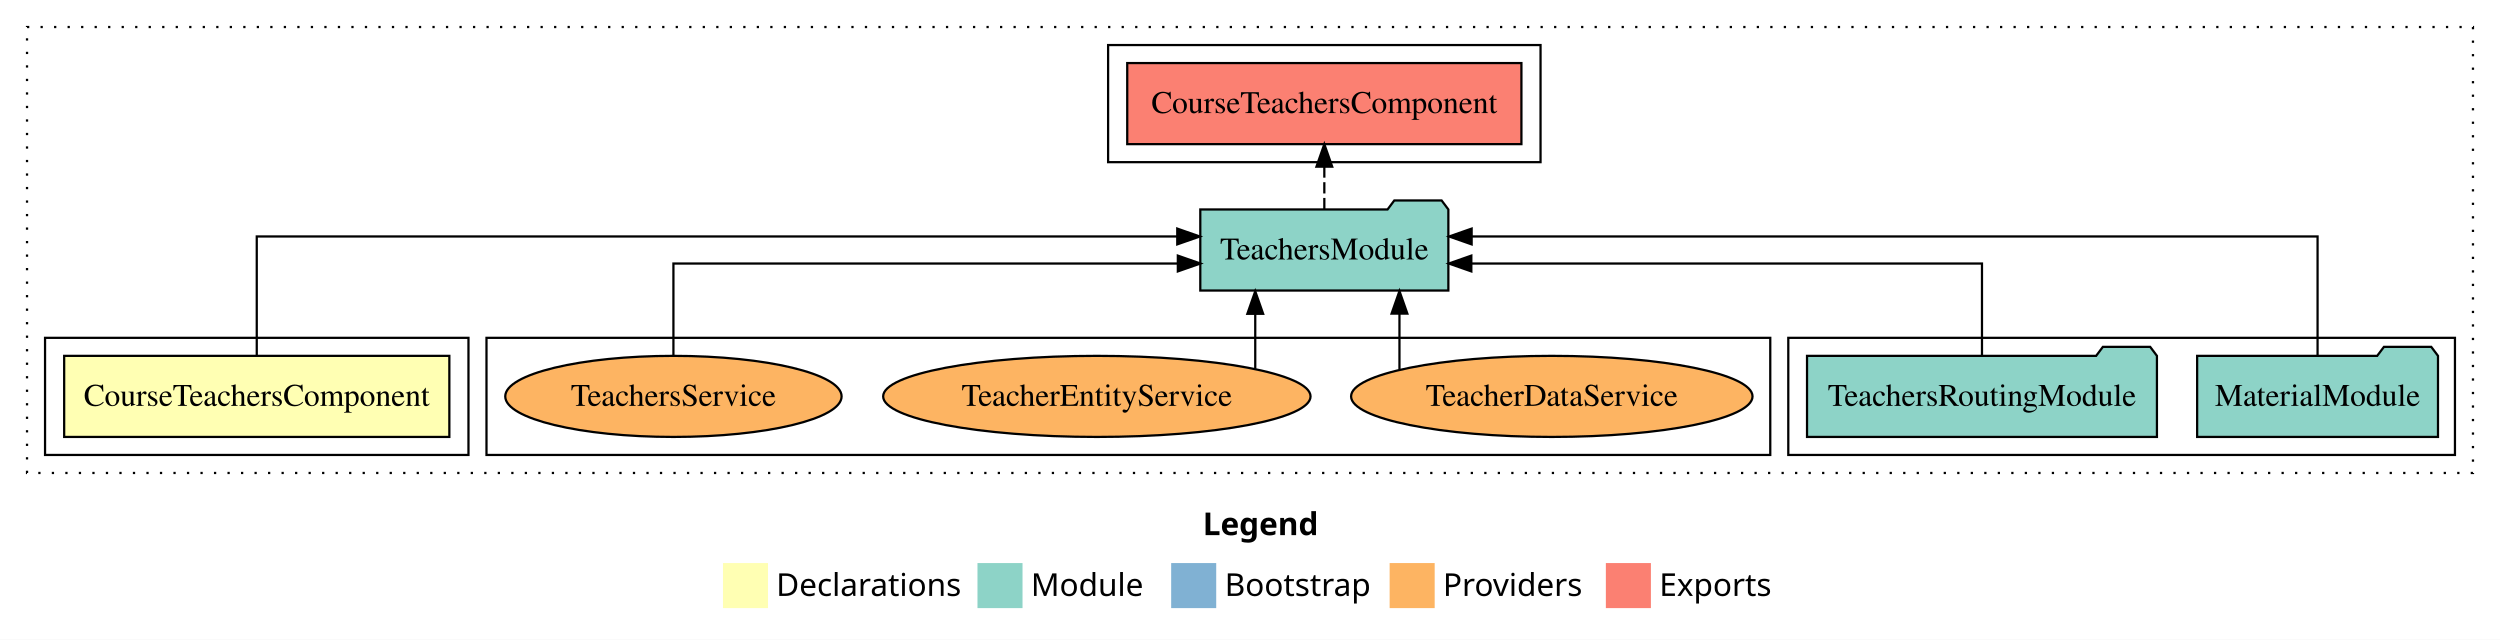
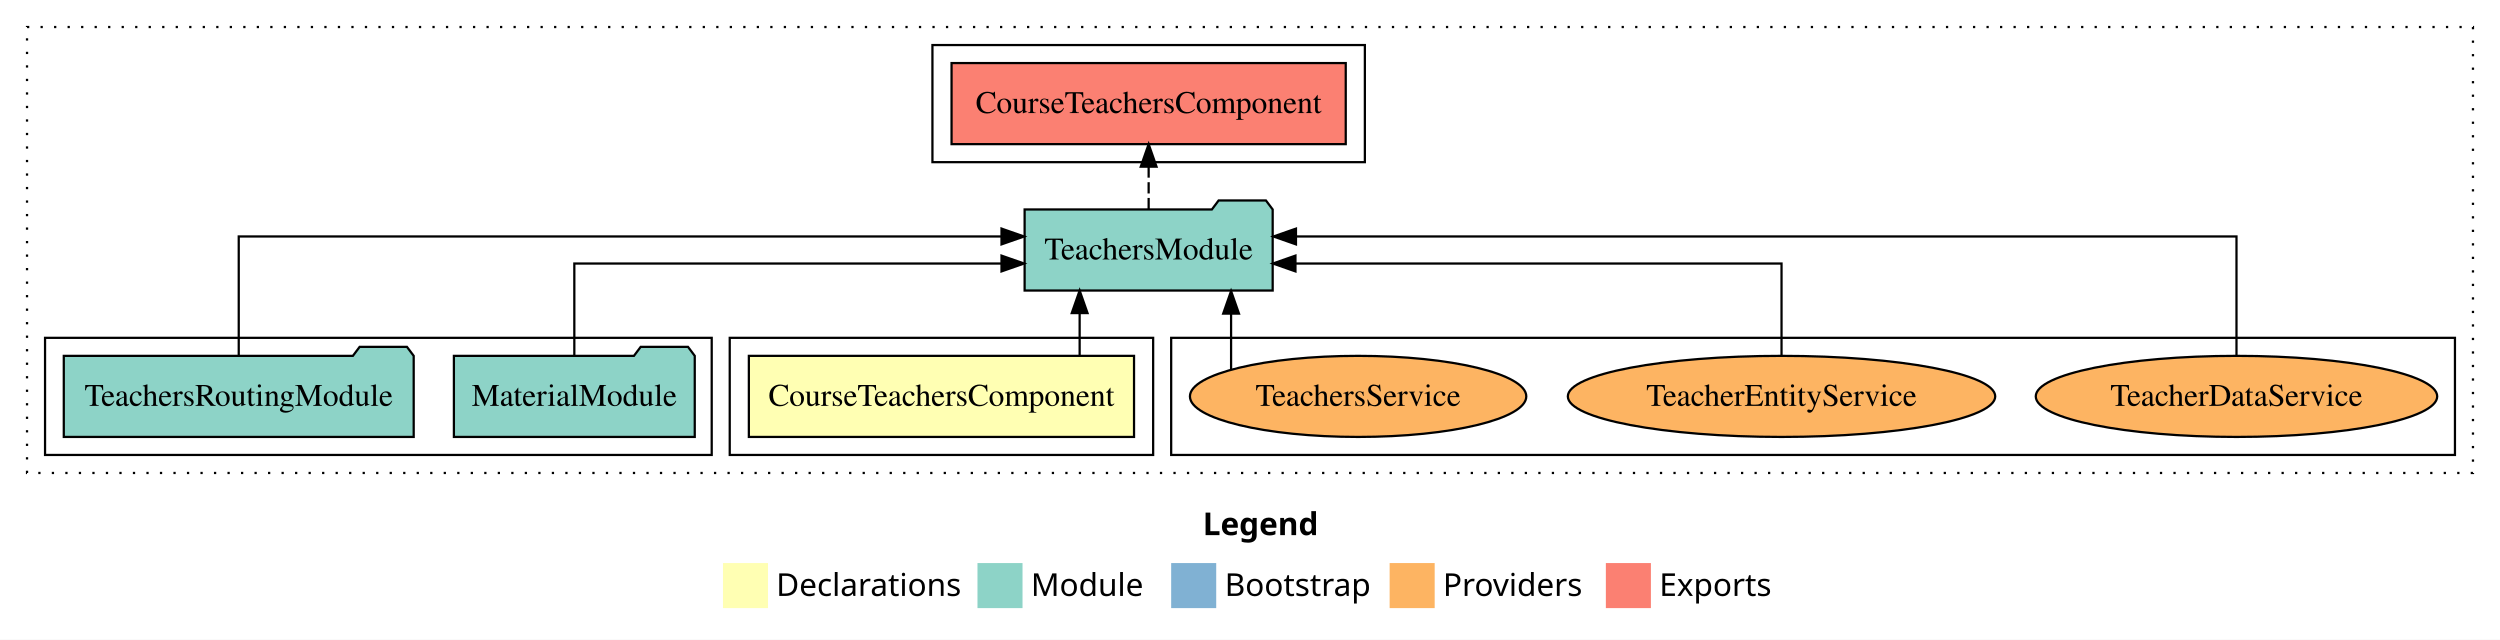
<svg xmlns="http://www.w3.org/2000/svg" width="1110pt" height="284pt" viewBox="0.00 0.00 1110.00 284.00">
  <g id="graph0" class="graph" transform="scale(1 1) rotate(0) translate(4 280)">
    <polygon fill="white" stroke="transparent" points="-4,4 -4,-280 1106,-280 1106,4 -4,4" />
    <text text-anchor="start" x="530.01" y="-42.4" font-family="sans-serif" font-weight="bold" font-size="14.00">Legend</text>
    <polygon fill="#ffffb3" stroke="transparent" points="317,-10 317,-30 337,-30 337,-10 317,-10" />
    <text text-anchor="start" x="340.63" y="-15.4" font-family="sans-serif" font-size="14.00">  Declarations</text>
    <polygon fill="#8dd3c7" stroke="transparent" points="430,-10 430,-30 450,-30 450,-10 430,-10" />
    <text text-anchor="start" x="453.73" y="-15.4" font-family="sans-serif" font-size="14.00">  Module</text>
    <polygon fill="#80b1d3" stroke="transparent" points="516,-10 516,-30 536,-30 536,-10 516,-10" />
    <text text-anchor="start" x="539.78" y="-15.4" font-family="sans-serif" font-size="14.00">  Bootstrap</text>
    <polygon fill="#fdb462" stroke="transparent" points="613,-10 613,-30 633,-30 633,-10 613,-10" />
    <text text-anchor="start" x="636.67" y="-15.4" font-family="sans-serif" font-size="14.00">  Providers</text>
    <polygon fill="#fb8072" stroke="transparent" points="709,-10 709,-30 729,-30 729,-10 709,-10" />
    <text text-anchor="start" x="732.73" y="-15.4" font-family="sans-serif" font-size="14.00">  Exports</text>
    <g id="clust1" class="cluster">
      <polygon fill="none" stroke="black" stroke-dasharray="1,5" points="8,-70 8,-268 1094,-268 1094,-70 8,-70" />
    </g>
    <g id="clust5" class="cluster">
-       <polygon fill="none" stroke="black" points="488,-208 488,-260 680,-260 680,-208 488,-208" />
+       <polygon fill="none" stroke="black" points="410,-208 410,-260 602,-260 602,-208 410,-208" />
+     </g>
+     <g id="clust7" class="cluster">
+       <polygon fill="none" stroke="black" points="516,-78 516,-130 1086,-130 1086,-78 516,-78" />
+     </g>
+     <g id="clust2" class="cluster">
+       <polygon fill="none" stroke="black" points="320,-78 320,-130 508,-130 508,-78 320,-78" />
    </g>
    <g id="clust4" class="cluster">
-       <polygon fill="none" stroke="black" points="790,-78 790,-130 1086,-130 1086,-78 790,-78" />
-     </g>
-     <g id="clust7" class="cluster">
-       <polygon fill="none" stroke="black" points="212,-78 212,-130 782,-130 782,-78 212,-78" />
-     </g>
-     <g id="clust2" class="cluster">
-       <polygon fill="none" stroke="black" points="16,-78 16,-130 204,-130 204,-78 16,-78" />
+       <polygon fill="none" stroke="black" points="16,-78 16,-130 312,-130 312,-78 16,-78" />
    </g>
    <g id="node1" class="node">
-       <polygon fill="#ffffb3" stroke="black" points="195.51,-122 24.49,-122 24.49,-86 195.51,-86 195.51,-122" />
-       <text text-anchor="middle" x="110" y="-99.8" font-family="Times,serif" font-size="14.00">CourseTeachersComponent</text>
+       <polygon fill="#ffffb3" stroke="black" points="499.51,-122 328.49,-122 328.49,-86 499.51,-86 499.51,-122" />
+       <text text-anchor="middle" x="414" y="-99.8" font-family="Times,serif" font-size="14.00">CourseTeachersComponent</text>
    </g>
    <g id="node2" class="node">
-       <polygon fill="#8dd3c7" stroke="black" points="639.07,-187 636.07,-191 615.07,-191 612.07,-187 528.93,-187 528.93,-151 639.07,-151 639.07,-187" />
-       <text text-anchor="middle" x="584" y="-164.8" font-family="Times,serif" font-size="14.00">TeachersModule</text>
+       <polygon fill="#8dd3c7" stroke="black" points="561.07,-187 558.07,-191 537.07,-191 534.07,-187 450.93,-187 450.93,-151 561.07,-151 561.07,-187" />
+       <text text-anchor="middle" x="506" y="-164.8" font-family="Times,serif" font-size="14.00">TeachersModule</text>
    </g>
    <g id="edge1" class="edge">
-       <path fill="none" stroke="black" d="M110,-122.28C110,-143.32 110,-175 110,-175 110,-175 518.7,-175 518.7,-175" />
-       <polygon fill="black" stroke="black" points="518.7,-178.5 528.7,-175 518.7,-171.5 518.7,-178.5" />
+       <path fill="none" stroke="black" d="M475.36,-122.11C475.36,-122.11 475.36,-140.99 475.36,-140.99" />
+       <polygon fill="black" stroke="black" points="471.86,-140.99 475.36,-150.99 478.86,-140.99 471.86,-140.99" />
    </g>
    <g id="node5" class="node">
-       <polygon fill="#fb8072" stroke="black" points="671.51,-252 496.49,-252 496.49,-216 671.51,-216 671.51,-252" />
-       <text text-anchor="middle" x="584" y="-229.8" font-family="Times,serif" font-size="14.00">CourseTeachersComponent </text>
+       <polygon fill="#fb8072" stroke="black" points="593.51,-252 418.49,-252 418.49,-216 593.51,-216 593.51,-252" />
+       <text text-anchor="middle" x="506" y="-229.8" font-family="Times,serif" font-size="14.00">CourseTeachersComponent </text>
    </g>
    <g id="edge4" class="edge">
-       <path fill="none" stroke="black" stroke-dasharray="5,2" d="M584,-187.11C584,-187.11 584,-205.99 584,-205.99" />
-       <polygon fill="black" stroke="black" points="580.5,-205.99 584,-215.99 587.5,-205.99 580.5,-205.99" />
+       <path fill="none" stroke="black" stroke-dasharray="5,2" d="M506,-187.11C506,-187.11 506,-205.99 506,-205.99" />
+       <polygon fill="black" stroke="black" points="502.5,-205.99 506,-215.99 509.5,-205.99 502.5,-205.99" />
    </g>
    <g id="node3" class="node">
-       <polygon fill="#8dd3c7" stroke="black" points="1078.47,-122 1075.47,-126 1054.47,-126 1051.47,-122 971.53,-122 971.53,-86 1078.47,-86 1078.47,-122" />
-       <text text-anchor="middle" x="1025" y="-99.8" font-family="Times,serif" font-size="14.00">MaterialModule</text>
+       <polygon fill="#8dd3c7" stroke="black" points="304.47,-122 301.47,-126 280.47,-126 277.47,-122 197.53,-122 197.53,-86 304.47,-86 304.47,-122" />
+       <text text-anchor="middle" x="251" y="-99.8" font-family="Times,serif" font-size="14.00">MaterialModule</text>
    </g>
    <g id="edge2" class="edge">
-       <path fill="none" stroke="black" d="M1025,-122.28C1025,-143.32 1025,-175 1025,-175 1025,-175 649.41,-175 649.41,-175" />
-       <polygon fill="black" stroke="black" points="649.41,-171.5 639.41,-175 649.41,-178.5 649.41,-171.5" />
+       <path fill="none" stroke="black" d="M251,-122.02C251,-139.37 251,-163 251,-163 251,-163 440.67,-163 440.67,-163" />
+       <polygon fill="black" stroke="black" points="440.67,-166.5 450.67,-163 440.67,-159.5 440.67,-166.5" />
    </g>
    <g id="node4" class="node">
-       <polygon fill="#8dd3c7" stroke="black" points="953.68,-122 950.68,-126 929.68,-126 926.68,-122 798.32,-122 798.32,-86 953.68,-86 953.68,-122" />
-       <text text-anchor="middle" x="876" y="-99.8" font-family="Times,serif" font-size="14.00">TeachersRoutingModule</text>
+       <polygon fill="#8dd3c7" stroke="black" points="179.68,-122 176.68,-126 155.68,-126 152.68,-122 24.32,-122 24.32,-86 179.68,-86 179.68,-122" />
+       <text text-anchor="middle" x="102" y="-99.8" font-family="Times,serif" font-size="14.00">TeachersRoutingModule</text>
    </g>
    <g id="edge3" class="edge">
-       <path fill="none" stroke="black" d="M876,-122.02C876,-139.37 876,-163 876,-163 876,-163 649.27,-163 649.27,-163" />
-       <polygon fill="black" stroke="black" points="649.27,-159.5 639.27,-163 649.27,-166.5 649.27,-159.5" />
+       <path fill="none" stroke="black" d="M102,-122.28C102,-143.32 102,-175 102,-175 102,-175 440.67,-175 440.67,-175" />
+       <polygon fill="black" stroke="black" points="440.67,-178.5 450.67,-175 440.67,-171.5 440.67,-178.5" />
    </g>
    <g id="node6" class="node">
-       <ellipse fill="#fdb462" stroke="black" cx="685" cy="-104" rx="89.12" ry="18" />
-       <text text-anchor="middle" x="685" y="-99.8" font-family="Times,serif" font-size="14.00">TeacherDataService</text>
+       <ellipse fill="#fdb462" stroke="black" cx="989" cy="-104" rx="89.12" ry="18" />
+       <text text-anchor="middle" x="989" y="-99.8" font-family="Times,serif" font-size="14.00">TeacherDataService</text>
    </g>
    <g id="edge5" class="edge">
-       <path fill="none" stroke="black" d="M617.36,-115.92C617.36,-115.92 617.36,-140.77 617.36,-140.77" />
-       <polygon fill="black" stroke="black" points="613.86,-140.77 617.36,-150.77 620.86,-140.77 613.86,-140.77" />
+       <path fill="none" stroke="black" d="M989,-122.28C989,-143.32 989,-175 989,-175 989,-175 571.41,-175 571.41,-175" />
+       <polygon fill="black" stroke="black" points="571.41,-171.5 561.41,-175 571.41,-178.5 571.41,-171.5" />
    </g>
    <g id="node7" class="node">
-       <ellipse fill="#fdb462" stroke="black" cx="483" cy="-104" rx="94.88" ry="18" />
-       <text text-anchor="middle" x="483" y="-99.8" font-family="Times,serif" font-size="14.00">TeacherEntityService</text>
+       <ellipse fill="#fdb462" stroke="black" cx="787" cy="-104" rx="94.88" ry="18" />
+       <text text-anchor="middle" x="787" y="-99.8" font-family="Times,serif" font-size="14.00">TeacherEntityService</text>
    </g>
    <g id="edge6" class="edge">
-       <path fill="none" stroke="black" d="M553.33,-116.23C553.33,-116.23 553.33,-140.68 553.33,-140.68" />
-       <polygon fill="black" stroke="black" points="549.83,-140.68 553.33,-150.68 556.83,-140.68 549.83,-140.68" />
+       <path fill="none" stroke="black" d="M787,-122.02C787,-139.37 787,-163 787,-163 787,-163 571.18,-163 571.18,-163" />
+       <polygon fill="black" stroke="black" points="571.18,-159.5 561.18,-163 571.18,-166.5 571.18,-159.5" />
    </g>
    <g id="node8" class="node">
-       <ellipse fill="#fdb462" stroke="black" cx="295" cy="-104" rx="74.67" ry="18" />
-       <text text-anchor="middle" x="295" y="-99.8" font-family="Times,serif" font-size="14.00">TeachersService</text>
+       <ellipse fill="#fdb462" stroke="black" cx="599" cy="-104" rx="74.67" ry="18" />
+       <text text-anchor="middle" x="599" y="-99.8" font-family="Times,serif" font-size="14.00">TeachersService</text>
    </g>
    <g id="edge7" class="edge">
-       <path fill="none" stroke="black" d="M295,-122.02C295,-139.37 295,-163 295,-163 295,-163 518.96,-163 518.96,-163" />
-       <polygon fill="black" stroke="black" points="518.96,-166.5 528.96,-163 518.96,-159.5 518.96,-166.5" />
+       <path fill="none" stroke="black" d="M542.6,-115.92C542.6,-115.92 542.6,-140.77 542.6,-140.77" />
+       <polygon fill="black" stroke="black" points="539.1,-140.77 542.6,-150.77 546.1,-140.77 539.1,-140.77" />
    </g>
  </g>
</svg>
